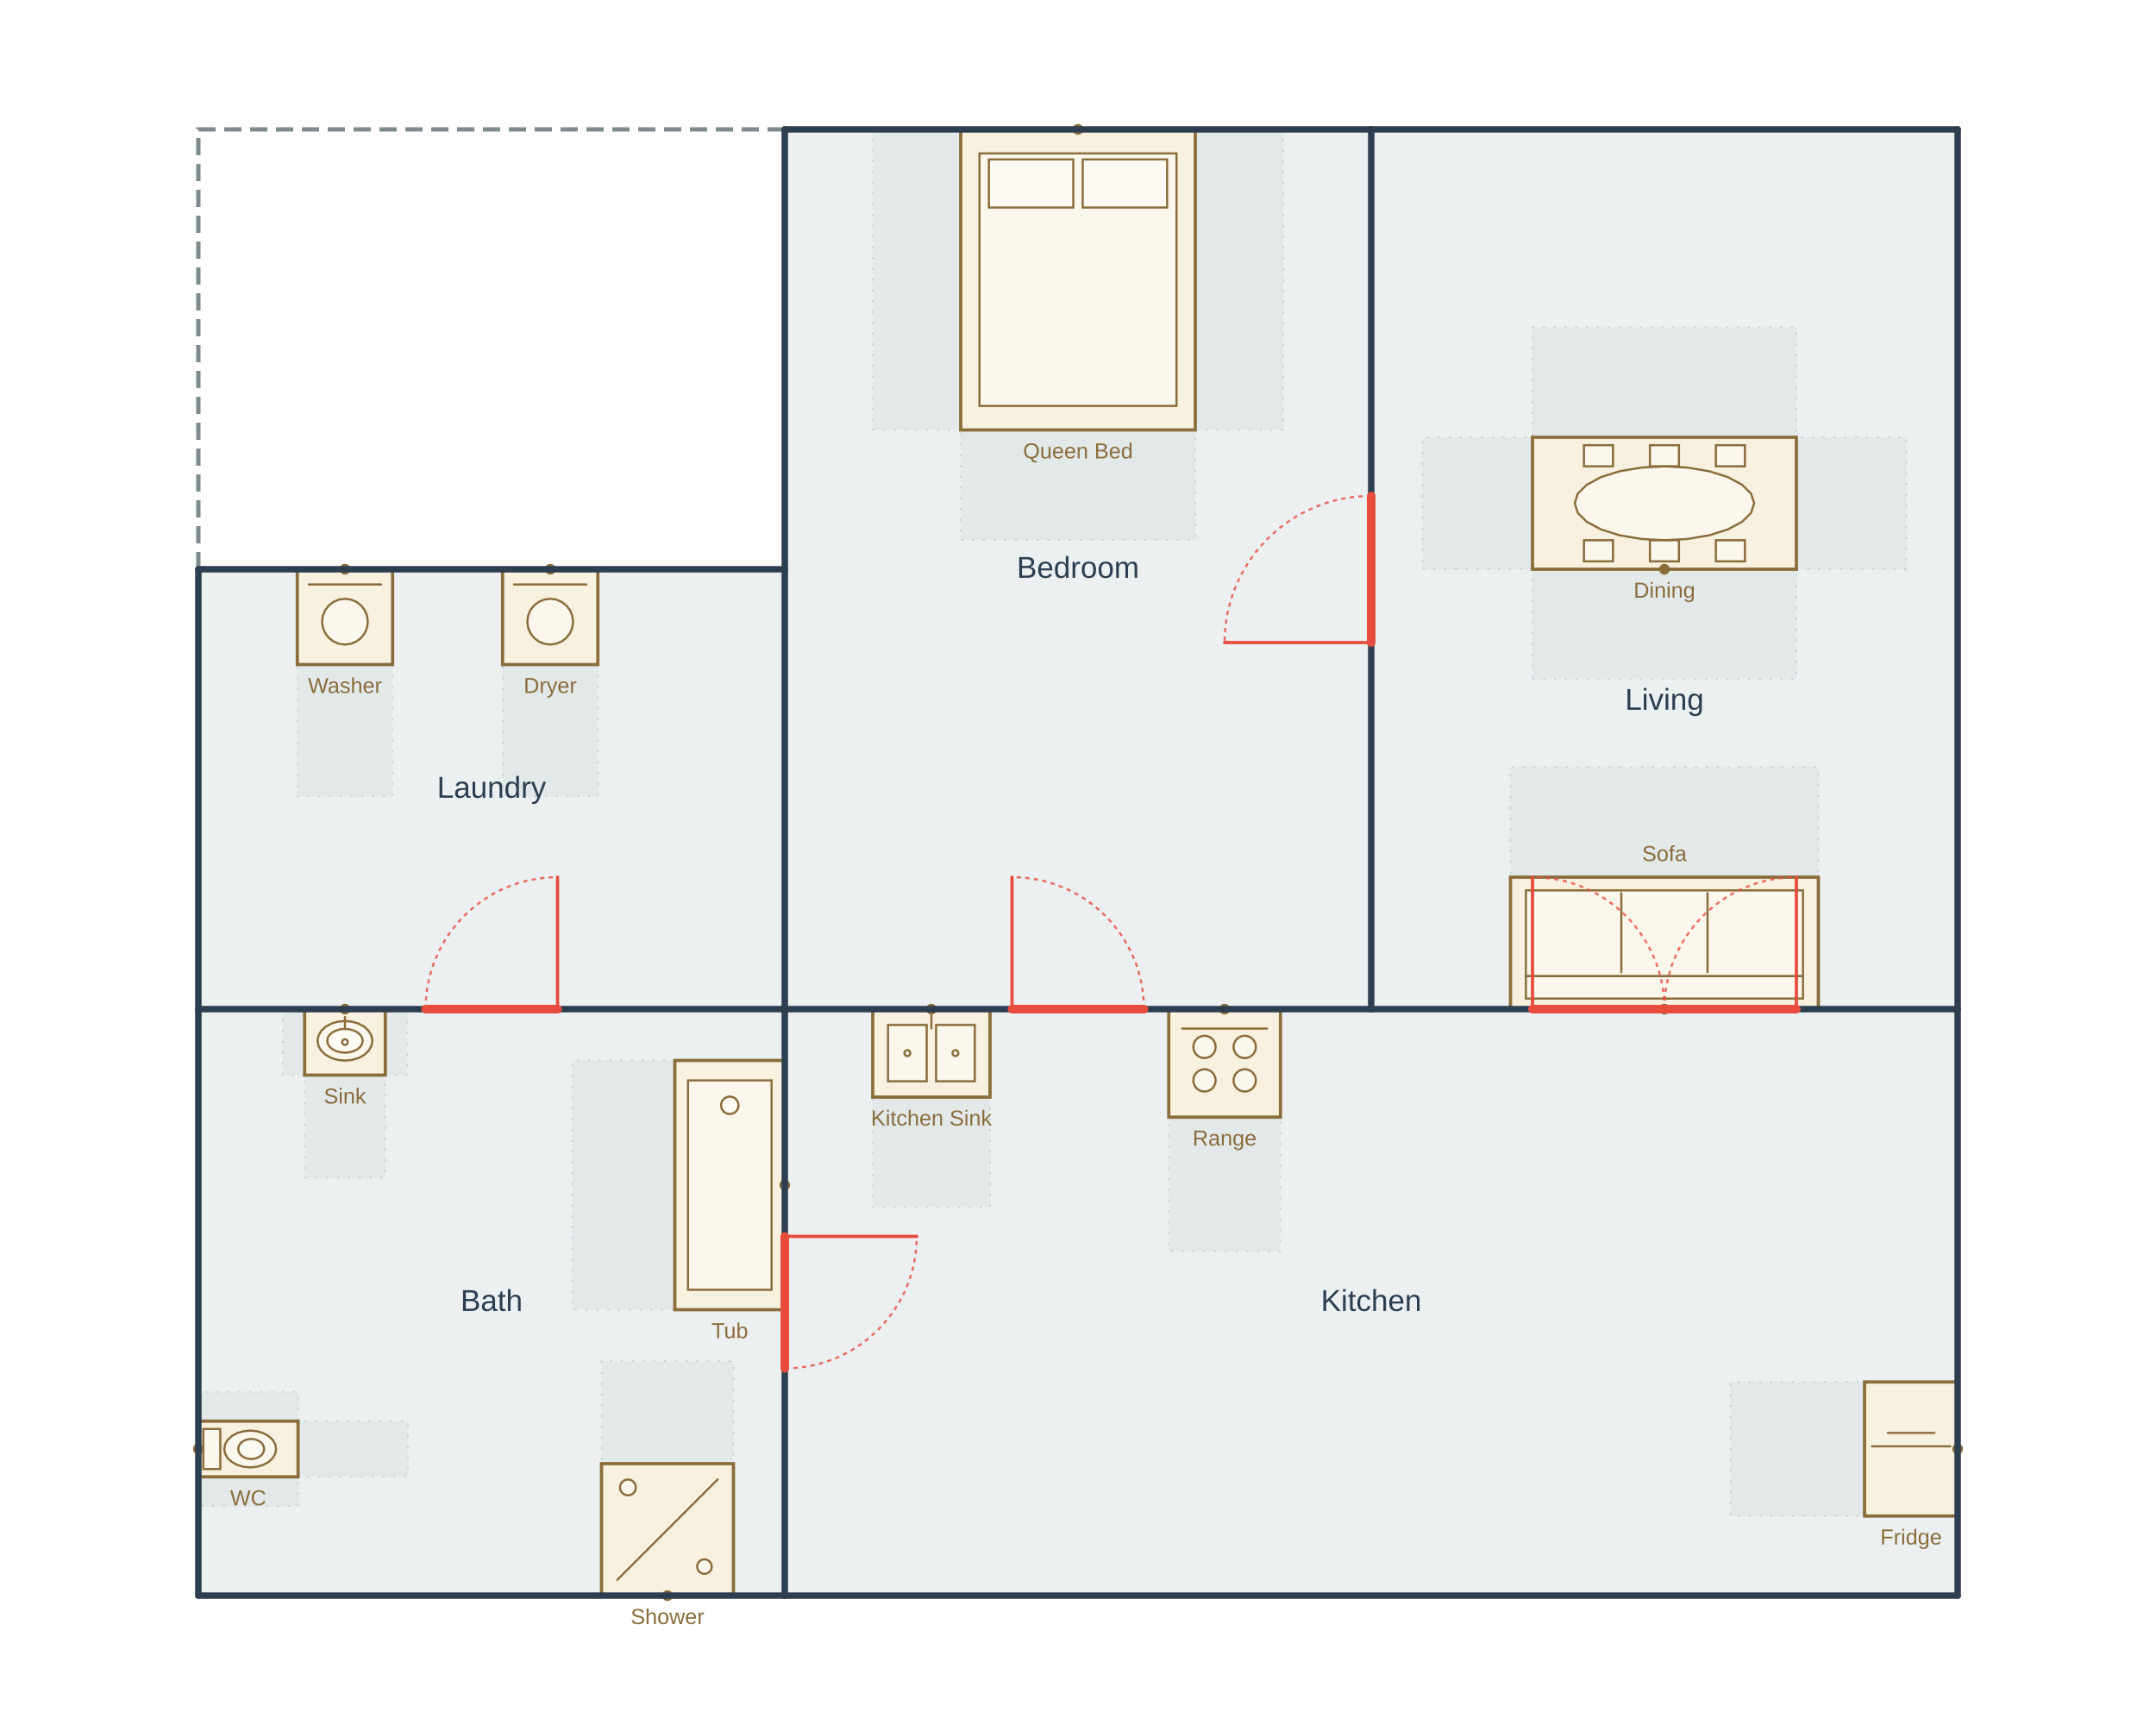
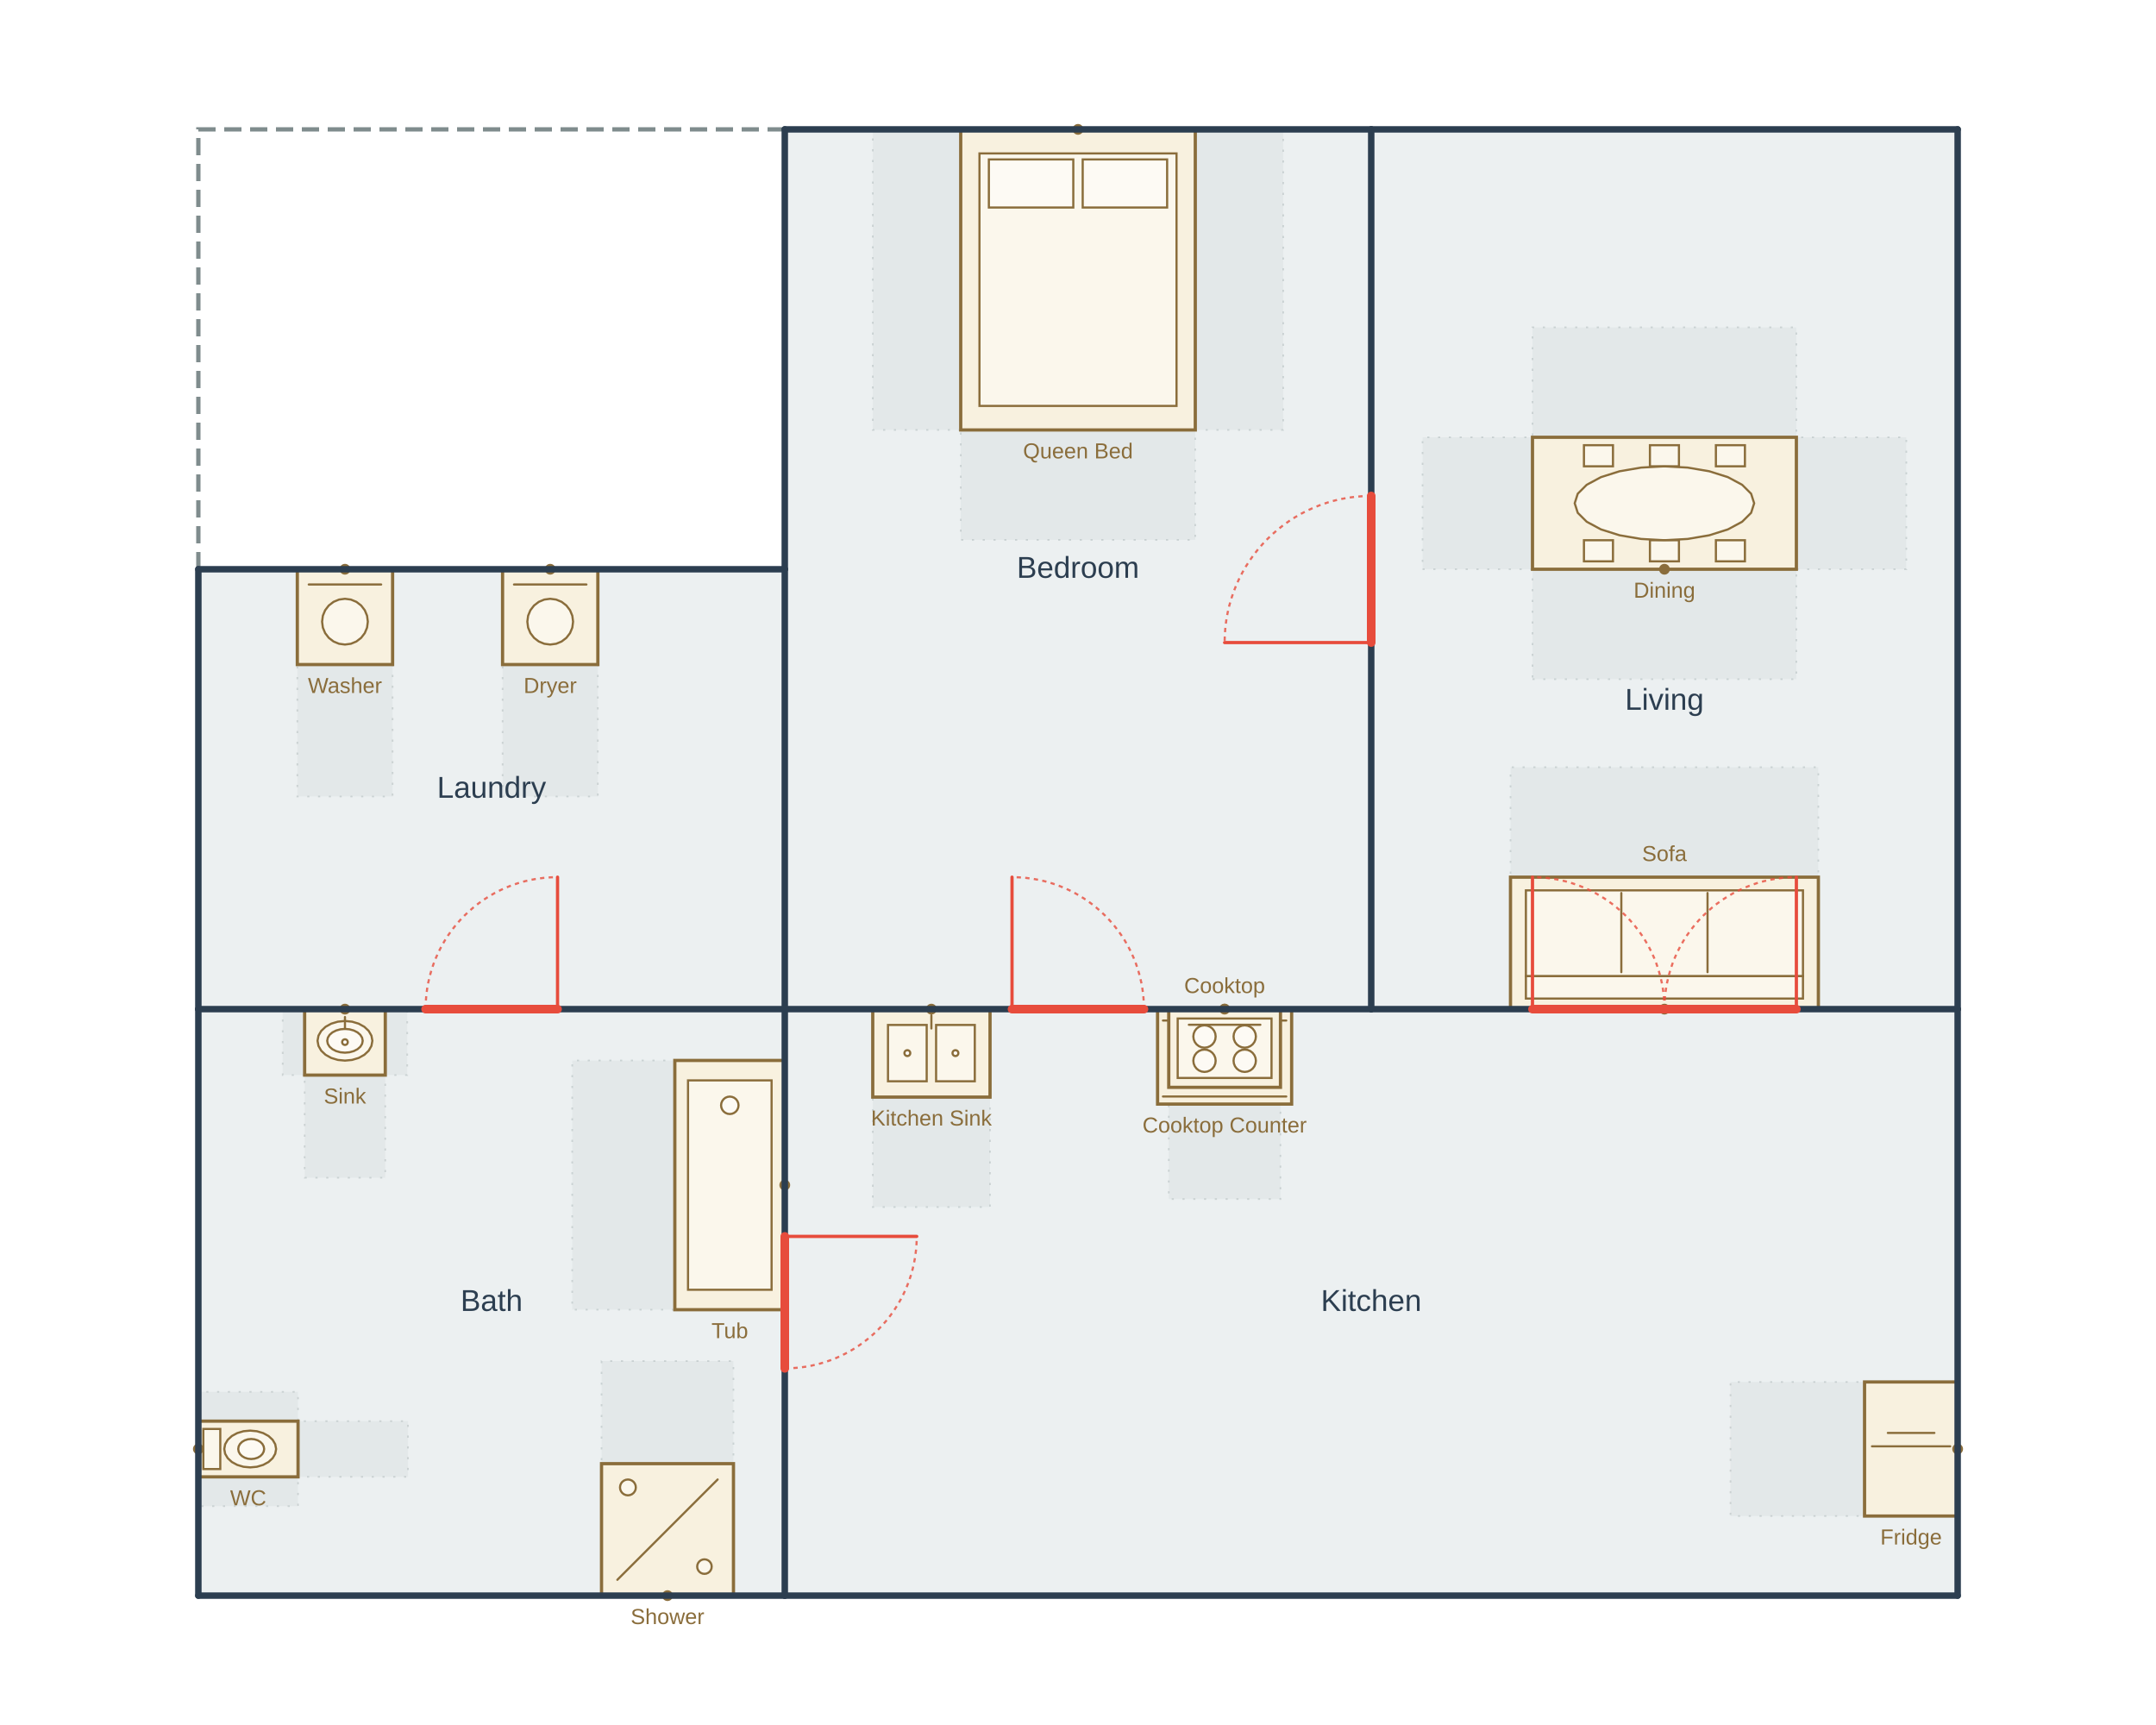
<svg xmlns="http://www.w3.org/2000/svg" width="1000" height="800" viewBox="0 0 1000 800">
  <defs>
    <style>
      .room-label { font-family: Arial, sans-serif; font-weight: 500; }
    </style>
  </defs>
  <rect width="1000" height="800" fill="#ffffff" />
  <path d="M 92.00 740.00 L 908.00 740.00 L 908.00 60.00 L 92.00 60.00 Z" fill="none" stroke="#7f8c8d" stroke-width="2" stroke-dasharray="8,4" />
  <path d="M 92.00 740.00 L 364.00 740.00 L 364.00 468.00 L 92.00 468.00 Z" fill="#ecf0f1" stroke="#bdc3c7" stroke-width="1" />
  <path d="M 364.00 740.00 L 908.00 740.00 L 908.00 468.00 L 364.00 468.00 Z" fill="#ecf0f1" stroke="#bdc3c7" stroke-width="1" />
  <path d="M 92.00 468.00 L 364.00 468.00 L 364.00 264.00 L 92.00 264.00 Z" fill="#ecf0f1" stroke="#bdc3c7" stroke-width="1" />
  <path d="M 364.00 468.00 L 636.00 468.00 L 636.00 60.00 L 364.00 60.00 Z" fill="#ecf0f1" stroke="#bdc3c7" stroke-width="1" />
  <path d="M 636.00 468.00 L 908.00 468.00 L 908.00 60.00 L 636.00 60.00 Z" fill="#ecf0f1" stroke="#bdc3c7" stroke-width="1" />
  <path class="object-clearance" d="M 138.24 659.08 L 138.24 684.92 L 189.24 684.92 L 189.24 659.08 Z" fill="#7f8c8d" fill-opacity="0.08" stroke="#7f8c8d" stroke-opacity="0.28" stroke-width="0.75" stroke-dasharray="1,4" />
  <path class="object-clearance" d="M 92.00 645.48 L 92.00 659.08 L 138.24 659.08 L 138.24 645.48 Z" fill="#7f8c8d" fill-opacity="0.08" stroke="#7f8c8d" stroke-opacity="0.28" stroke-width="0.75" stroke-dasharray="1,4" />
  <path class="object-clearance" d="M 92.00 684.92 L 92.00 698.52 L 138.24 698.52 L 138.24 684.92 Z" fill="#7f8c8d" fill-opacity="0.08" stroke="#7f8c8d" stroke-opacity="0.28" stroke-width="0.75" stroke-dasharray="1,4" />
  <path class="object-clearance" d="M 178.70 498.60 L 141.30 498.60 L 141.30 546.20 L 178.70 546.20 Z" fill="#7f8c8d" fill-opacity="0.08" stroke="#7f8c8d" stroke-opacity="0.28" stroke-width="0.75" stroke-dasharray="1,4" />
  <path class="object-clearance" d="M 188.90 468.00 L 178.70 468.00 L 178.70 498.60 L 188.90 498.60 Z" fill="#7f8c8d" fill-opacity="0.08" stroke="#7f8c8d" stroke-opacity="0.28" stroke-width="0.75" stroke-dasharray="1,4" />
  <path class="object-clearance" d="M 141.30 468.00 L 131.10 468.00 L 131.10 498.60 L 141.30 498.60 Z" fill="#7f8c8d" fill-opacity="0.08" stroke="#7f8c8d" stroke-opacity="0.28" stroke-width="0.75" stroke-dasharray="1,4" />
  <path class="object-clearance" d="M 279.00 678.80 L 340.20 678.80 L 340.20 631.20 L 279.00 631.20 Z" fill="#7f8c8d" fill-opacity="0.08" stroke="#7f8c8d" stroke-opacity="0.28" stroke-width="0.75" stroke-dasharray="1,4" />
  <path class="object-clearance" d="M 313.00 607.40 L 313.00 491.80 L 265.40 491.80 L 265.40 607.40 Z" fill="#7f8c8d" fill-opacity="0.08" stroke="#7f8c8d" stroke-opacity="0.28" stroke-width="0.75" stroke-dasharray="1,4" />
  <path class="object-clearance" d="M 459.20 508.80 L 404.80 508.80 L 404.80 559.80 L 459.20 559.80 Z" fill="#7f8c8d" fill-opacity="0.08" stroke="#7f8c8d" stroke-opacity="0.28" stroke-width="0.75" stroke-dasharray="1,4" />
-   <path class="object-clearance" d="M 593.91 518.09 L 542.09 518.09 L 542.09 580.27 L 593.91 580.27 Z" fill="#7f8c8d" fill-opacity="0.08" stroke="#7f8c8d" stroke-opacity="0.28" stroke-width="0.75" stroke-dasharray="1,4" />
+   <path class="object-clearance" d="M 593.91 504.27 L 542.09 504.27 L 542.09 556.09 L 593.91 556.09 Z" fill="#7f8c8d" fill-opacity="0.08" stroke="#7f8c8d" stroke-opacity="0.28" stroke-width="0.75" stroke-dasharray="1,4" />
  <path class="object-clearance" d="M 864.82 703.09 L 864.82 640.91 L 802.64 640.91 L 802.64 703.09 Z" fill="#7f8c8d" fill-opacity="0.08" stroke="#7f8c8d" stroke-opacity="0.28" stroke-width="0.75" stroke-dasharray="1,4" />
  <path class="object-clearance" d="M 182.10 308.20 L 137.90 308.20 L 137.90 369.40 L 182.10 369.40 Z" fill="#7f8c8d" fill-opacity="0.08" stroke="#7f8c8d" stroke-opacity="0.28" stroke-width="0.75" stroke-dasharray="1,4" />
  <path class="object-clearance" d="M 277.30 308.20 L 233.10 308.20 L 233.10 369.40 L 277.30 369.40 Z" fill="#7f8c8d" fill-opacity="0.08" stroke="#7f8c8d" stroke-opacity="0.28" stroke-width="0.75" stroke-dasharray="1,4" />
  <path class="object-clearance" d="M 554.40 199.40 L 445.60 199.40 L 445.60 250.40 L 554.40 250.40 Z" fill="#7f8c8d" fill-opacity="0.08" stroke="#7f8c8d" stroke-opacity="0.28" stroke-width="0.75" stroke-dasharray="1,4" />
  <path class="object-clearance" d="M 595.20 60.00 L 554.40 60.00 L 554.40 199.40 L 595.20 199.40 Z" fill="#7f8c8d" fill-opacity="0.08" stroke="#7f8c8d" stroke-opacity="0.28" stroke-width="0.75" stroke-dasharray="1,4" />
  <path class="object-clearance" d="M 445.60 60.00 L 404.80 60.00 L 404.80 199.40 L 445.60 199.40 Z" fill="#7f8c8d" fill-opacity="0.08" stroke="#7f8c8d" stroke-opacity="0.28" stroke-width="0.75" stroke-dasharray="1,4" />
  <path class="object-clearance" d="M 700.60 406.80 L 843.40 406.80 L 843.40 355.80 L 700.60 355.80 Z" fill="#7f8c8d" fill-opacity="0.08" stroke="#7f8c8d" stroke-opacity="0.28" stroke-width="0.75" stroke-dasharray="1,4" />
  <path class="object-clearance" d="M 710.80 202.80 L 833.20 202.80 L 833.20 151.80 L 710.80 151.80 Z" fill="#7f8c8d" fill-opacity="0.08" stroke="#7f8c8d" stroke-opacity="0.28" stroke-width="0.75" stroke-dasharray="1,4" />
  <path class="object-clearance" d="M 710.80 315.00 L 833.20 315.00 L 833.20 264.00 L 710.80 264.00 Z" fill="#7f8c8d" fill-opacity="0.08" stroke="#7f8c8d" stroke-opacity="0.28" stroke-width="0.75" stroke-dasharray="1,4" />
  <path class="object-clearance" d="M 659.80 264.00 L 710.80 264.00 L 710.80 202.80 L 659.80 202.80 Z" fill="#7f8c8d" fill-opacity="0.08" stroke="#7f8c8d" stroke-opacity="0.28" stroke-width="0.75" stroke-dasharray="1,4" />
  <path class="object-clearance" d="M 833.20 264.00 L 884.20 264.00 L 884.20 202.80 L 833.20 202.80 Z" fill="#7f8c8d" fill-opacity="0.08" stroke="#7f8c8d" stroke-opacity="0.28" stroke-width="0.75" stroke-dasharray="1,4" />
  <g class="fixture fixture-toilet" data-object="wc1" data-catalog-id="builtin.sanitary.toilet.floor_mounted">
    <path class="fixture-base fixture-toilet" d="M 92.00 659.08 L 92.00 684.92 L 138.24 684.92 L 138.24 659.08 Z" fill="#f8f1df" stroke="#8a6d3b" stroke-width="1.5" />
    <path class="fixture-detail fixture-toilet-tank" d="M 94.31 662.70 L 94.31 681.30 L 102.17 681.30 L 102.17 662.70 Z" fill="#ffffff" fill-opacity="0.42" stroke="#8a6d3b" stroke-width="1" />
    <path class="fixture-detail fixture-toilet-bowl" d="M 116.04 680.53 L 119.16 680.24 L 122.06 679.38 L 124.55 678.03 L 126.46 676.26 L 127.66 674.21 L 128.07 672.00 L 127.66 669.79 L 126.46 667.74 L 124.55 665.97 L 122.06 664.62 L 119.16 663.76 L 116.04 663.47 L 112.93 663.76 L 110.03 664.62 L 107.54 665.97 L 105.63 667.74 L 104.43 669.79 L 104.02 672.00 L 104.43 674.21 L 105.63 676.26 L 107.54 678.03 L 110.03 679.38 L 112.93 680.24 Z" fill="#ffffff" fill-opacity="0.42" stroke="#8a6d3b" stroke-width="1" />
    <path class="fixture-detail fixture-toilet-water" d="M 116.51 676.65 L 118.06 676.49 L 119.51 676.03 L 120.76 675.29 L 121.71 674.33 L 122.31 673.20 L 122.52 672.00 L 122.31 670.80 L 121.71 669.67 L 120.76 668.71 L 119.51 667.97 L 118.06 667.51 L 116.51 667.35 L 114.95 667.51 L 113.50 667.97 L 112.26 668.71 L 111.30 669.67 L 110.70 670.80 L 110.50 672.00 L 110.70 673.20 L 111.30 674.33 L 112.26 675.29 L 113.50 676.03 L 114.95 676.49 Z" fill="#ffffff" fill-opacity="0.42" stroke="#8a6d3b" stroke-width="1" />
  </g>
  <circle data-object-origin="wc1" cx="92.00" cy="672.00" r="2.5" fill="#8a6d3b" />
  <g class="fixture fixture-bath-sink" data-object="lav1" data-catalog-id="builtin.sanitary.sink.wall_hung">
    <path class="fixture-base fixture-bath-sink" d="M 178.70 468.00 L 141.30 468.00 L 141.30 498.60 L 178.70 498.60 Z" fill="#f8f1df" stroke="#8a6d3b" stroke-width="1.5" />
    <path class="fixture-detail fixture-sink-basin" d="M 147.28 482.69 L 147.72 485.06 L 148.99 487.28 L 151.01 489.18 L 153.64 490.64 L 156.71 491.56 L 160.00 491.87 L 163.29 491.56 L 166.36 490.64 L 168.99 489.18 L 171.01 487.28 L 172.28 485.06 L 172.72 482.69 L 172.28 480.31 L 171.01 478.10 L 168.99 476.20 L 166.36 474.74 L 163.29 473.82 L 160.00 473.51 L 156.71 473.82 L 153.64 474.74 L 151.01 476.20 L 148.99 478.10 L 147.72 480.31 Z" fill="#ffffff" fill-opacity="0.42" stroke="#8a6d3b" stroke-width="1" />
    <path class="fixture-detail fixture-sink-inner" d="M 151.77 482.69 L 152.05 484.11 L 152.87 485.44 L 154.18 486.58 L 155.89 487.46 L 157.87 488.01 L 160.00 488.20 L 162.13 488.01 L 164.11 487.46 L 165.82 486.58 L 167.13 485.44 L 167.95 484.11 L 168.23 482.69 L 167.95 481.26 L 167.13 479.93 L 165.82 478.79 L 164.11 477.92 L 162.13 477.37 L 160.00 477.18 L 157.87 477.37 L 155.89 477.92 L 154.18 478.79 L 152.87 479.93 L 152.05 481.26 Z" fill="#ffffff" fill-opacity="0.42" stroke="#8a6d3b" stroke-width="1" />
    <path class="fixture-detail fixture-drain" d="M 158.69 483.30 L 158.74 483.64 L 158.87 483.95 L 159.07 484.23 L 159.35 484.43 L 159.66 484.56 L 160.00 484.61 L 160.34 484.56 L 160.65 484.43 L 160.93 484.23 L 161.13 483.95 L 161.26 483.64 L 161.31 483.30 L 161.26 482.96 L 161.13 482.65 L 160.93 482.37 L 160.65 482.17 L 160.34 482.04 L 160.00 481.99 L 159.66 482.04 L 159.35 482.17 L 159.07 482.37 L 158.87 482.65 L 158.74 482.96 Z" fill="#ffffff" fill-opacity="0.42" stroke="#8a6d3b" stroke-width="1" />
    <line class="fixture-detail fixture-faucet" x1="160.00" y1="471.67" x2="160.00" y2="477.18" stroke="#8a6d3b" stroke-width="1" stroke-linecap="round" />
  </g>
  <circle data-object-origin="lav1" cx="160.00" cy="468.00" r="2.5" fill="#8a6d3b" />
  <g class="fixture fixture-shower" data-object="shower1" data-catalog-id="builtin.sanitary.shower.size_900x900">
    <path class="fixture-base fixture-shower" d="M 279.00 740.00 L 340.20 740.00 L 340.20 678.80 L 279.00 678.80 Z" fill="#f8f1df" stroke="#8a6d3b" stroke-width="1.5" />
    <line class="fixture-detail fixture-shower-slope" x1="286.34" y1="732.66" x2="332.86" y2="686.14" stroke="#8a6d3b" stroke-width="1" stroke-linecap="round" />
    <path class="fixture-detail fixture-drain" d="M 330.10 726.54 L 329.99 725.66 L 329.65 724.85 L 329.12 724.16 L 328.42 723.62 L 327.61 723.28 L 326.74 723.17 L 325.86 723.28 L 325.05 723.62 L 324.36 724.16 L 323.82 724.85 L 323.48 725.66 L 323.37 726.54 L 323.48 727.41 L 323.82 728.22 L 324.36 728.92 L 325.05 729.45 L 325.86 729.79 L 326.74 729.90 L 327.61 729.79 L 328.42 729.45 L 329.12 728.92 L 329.65 728.22 L 329.99 727.41 Z" fill="#ffffff" fill-opacity="0.42" stroke="#8a6d3b" stroke-width="1" />
    <path class="fixture-detail fixture-shower-head" d="M 294.91 689.82 L 294.79 688.87 L 294.42 687.98 L 293.84 687.22 L 293.08 686.64 L 292.19 686.27 L 291.24 686.14 L 290.29 686.27 L 289.40 686.64 L 288.64 687.22 L 288.06 687.98 L 287.69 688.87 L 287.57 689.82 L 287.69 690.77 L 288.06 691.65 L 288.64 692.41 L 289.40 693.00 L 290.29 693.36 L 291.24 693.49 L 292.19 693.36 L 293.08 693.00 L 293.84 692.41 L 294.42 691.65 L 294.79 690.77 Z" fill="#ffffff" fill-opacity="0.42" stroke="#8a6d3b" stroke-width="1" />
  </g>
  <circle data-object-origin="shower1" cx="309.60" cy="740.00" r="2.5" fill="#8a6d3b" />
  <g class="fixture fixture-tub" data-object="tub1" data-catalog-id="builtin.sanitary.tub.size_1700">
    <path class="fixture-base fixture-tub" d="M 364.00 607.40 L 364.00 491.80 L 313.00 491.80 L 313.00 607.40 Z" fill="#f8f1df" stroke="#8a6d3b" stroke-width="1.5" />
    <path class="fixture-detail fixture-tub-basin" d="M 357.88 598.15 L 357.88 501.05 L 319.12 501.05 L 319.12 598.15 Z" fill="#ffffff" fill-opacity="0.42" stroke="#8a6d3b" stroke-width="1" />
    <path class="fixture-detail fixture-drain" d="M 338.50 508.56 L 337.45 508.70 L 336.48 509.10 L 335.64 509.75 L 335.00 510.59 L 334.59 511.56 L 334.45 512.61 L 334.59 513.66 L 335.00 514.63 L 335.64 515.47 L 336.48 516.11 L 337.45 516.52 L 338.50 516.65 L 339.55 516.52 L 340.52 516.11 L 341.36 515.47 L 342.00 514.63 L 342.41 513.66 L 342.55 512.61 L 342.41 511.56 L 342.00 510.59 L 341.36 509.75 L 340.52 509.10 L 339.55 508.70 Z" fill="#ffffff" fill-opacity="0.42" stroke="#8a6d3b" stroke-width="1" />
  </g>
  <circle data-object-origin="tub1" cx="364.00" cy="549.60" r="2.5" fill="#8a6d3b" />
  <g class="fixture fixture-kitchen-sink" data-object="kitchen_sink1" data-catalog-id="builtin.kitchen.sink">
    <path class="fixture-base fixture-kitchen-sink" d="M 459.20 468.00 L 404.80 468.00 L 404.80 508.80 L 459.20 508.80 Z" fill="#f8f1df" stroke="#8a6d3b" stroke-width="1.5" />
    <path class="fixture-detail fixture-sink-basin" d="M 452.13 475.34 L 434.18 475.34 L 434.18 501.46 L 452.13 501.46 Z" fill="#ffffff" fill-opacity="0.42" stroke="#8a6d3b" stroke-width="1" />
    <path class="fixture-detail fixture-sink-basin" d="M 429.82 475.34 L 411.87 475.34 L 411.87 501.46 L 429.82 501.46 Z" fill="#ffffff" fill-opacity="0.42" stroke="#8a6d3b" stroke-width="1" />
    <path class="fixture-detail fixture-drain" d="M 441.79 488.40 L 441.84 488.75 L 441.97 489.08 L 442.19 489.36 L 442.47 489.58 L 442.80 489.71 L 443.15 489.76 L 443.50 489.71 L 443.83 489.58 L 444.11 489.36 L 444.33 489.08 L 444.47 488.75 L 444.51 488.40 L 444.47 488.05 L 444.33 487.72 L 444.11 487.44 L 443.83 487.22 L 443.50 487.09 L 443.15 487.04 L 442.80 487.09 L 442.47 487.22 L 442.19 487.44 L 441.97 487.72 L 441.84 488.05 Z" fill="#ffffff" fill-opacity="0.42" stroke="#8a6d3b" stroke-width="1" />
    <path class="fixture-detail fixture-drain" d="M 419.49 488.40 L 419.53 488.75 L 419.67 489.08 L 419.89 489.36 L 420.17 489.58 L 420.50 489.71 L 420.85 489.76 L 421.20 489.71 L 421.53 489.58 L 421.81 489.36 L 422.03 489.08 L 422.16 488.75 L 422.21 488.40 L 422.16 488.05 L 422.03 487.72 L 421.81 487.44 L 421.53 487.22 L 421.20 487.09 L 420.85 487.04 L 420.50 487.09 L 420.17 487.22 L 419.89 487.44 L 419.67 487.72 L 419.53 488.05 Z" fill="#ffffff" fill-opacity="0.42" stroke="#8a6d3b" stroke-width="1" />
    <line class="fixture-detail fixture-faucet" x1="432.00" y1="470.86" x2="432.00" y2="476.98" stroke="#8a6d3b" stroke-width="1" stroke-linecap="round" />
  </g>
  <circle data-object-origin="kitchen_sink1" cx="432.00" cy="468.00" r="2.5" fill="#8a6d3b" />
-   <g class="fixture fixture-range" data-object="range1" data-catalog-id="builtin.kitchen.range.size_30in">
-     <path class="fixture-base fixture-range" d="M 593.91 468.00 L 542.09 468.00 L 542.09 518.09 L 593.91 518.09 Z" fill="#f8f1df" stroke="#8a6d3b" stroke-width="1.5" />
-     <path class="fixture-detail fixture-burner" d="M 572.15 485.53 L 572.32 486.87 L 572.84 488.12 L 573.66 489.20 L 574.74 490.02 L 575.99 490.54 L 577.33 490.71 L 578.67 490.54 L 579.92 490.02 L 580.99 489.20 L 581.81 488.12 L 582.33 486.87 L 582.51 485.53 L 582.33 484.19 L 581.81 482.94 L 580.99 481.87 L 579.92 481.04 L 578.67 480.53 L 577.33 480.35 L 575.99 480.53 L 574.74 481.04 L 573.66 481.87 L 572.84 482.94 L 572.32 484.19 Z" fill="#ffffff" fill-opacity="0.42" stroke="#8a6d3b" stroke-width="1" />
-     <path class="fixture-detail fixture-burner" d="M 553.49 485.53 L 553.67 486.87 L 554.19 488.12 L 555.01 489.20 L 556.08 490.02 L 557.33 490.54 L 558.67 490.71 L 560.01 490.54 L 561.26 490.02 L 562.34 489.20 L 563.16 488.12 L 563.68 486.87 L 563.85 485.53 L 563.68 484.19 L 563.16 482.94 L 562.34 481.87 L 561.26 481.04 L 560.01 480.53 L 558.67 480.35 L 557.33 480.53 L 556.08 481.04 L 555.01 481.87 L 554.19 482.94 L 553.67 484.19 Z" fill="#ffffff" fill-opacity="0.42" stroke="#8a6d3b" stroke-width="1" />
-     <path class="fixture-detail fixture-burner" d="M 572.15 501.06 L 572.32 502.40 L 572.84 503.65 L 573.66 504.72 L 574.74 505.55 L 575.99 506.06 L 577.33 506.24 L 578.67 506.06 L 579.92 505.55 L 580.99 504.72 L 581.81 503.65 L 582.33 502.40 L 582.51 501.06 L 582.33 499.72 L 581.81 498.47 L 580.99 497.39 L 579.92 496.57 L 578.67 496.05 L 577.33 495.88 L 575.99 496.05 L 574.74 496.57 L 573.66 497.39 L 572.84 498.47 L 572.32 499.72 Z" fill="#ffffff" fill-opacity="0.42" stroke="#8a6d3b" stroke-width="1" />
-     <path class="fixture-detail fixture-burner" d="M 553.49 501.06 L 553.67 502.40 L 554.19 503.65 L 555.01 504.72 L 556.08 505.55 L 557.33 506.06 L 558.67 506.24 L 560.01 506.06 L 561.26 505.55 L 562.34 504.72 L 563.16 503.65 L 563.68 502.40 L 563.85 501.06 L 563.68 499.72 L 563.16 498.47 L 562.34 497.39 L 561.26 496.57 L 560.01 496.05 L 558.67 495.88 L 557.33 496.05 L 556.08 496.57 L 555.01 497.39 L 554.19 498.47 L 553.67 499.72 Z" fill="#ffffff" fill-opacity="0.42" stroke="#8a6d3b" stroke-width="1" />
-     <line class="fixture-detail fixture-control-line" x1="587.69" y1="477.02" x2="548.31" y2="477.02" stroke="#8a6d3b" stroke-width="1" stroke-linecap="round" />
+   <g class="fixture fixture-counter" data-object="cooktop_counter1" data-catalog-id="builtin.kitchen.counter.size_36in">
+     <path class="fixture-base fixture-counter" d="M 599.09 468.00 L 536.91 468.00 L 536.91 512.04 L 599.09 512.04 Z" fill="#f8f1df" stroke="#8a6d3b" stroke-width="1.5" />
+     <line class="fixture-detail fixture-counter-backsplash" x1="596.60" y1="473.29" x2="539.40" y2="473.29" stroke="#8a6d3b" stroke-width="1" stroke-linecap="round" />
+     <line class="fixture-detail fixture-counter-front-edge" x1="596.60" y1="508.52" x2="539.40" y2="508.52" stroke="#8a6d3b" stroke-width="1" stroke-linecap="round" />
  </g>
-   <circle data-object-origin="range1" cx="568.00" cy="468.00" r="2.5" fill="#8a6d3b" />
+   <circle data-object-origin="cooktop_counter1" cx="568.00" cy="468.00" r="2.5" fill="#8a6d3b" />
+   <g class="fixture fixture-cooktop" data-object="cooktop1" data-catalog-id="builtin.kitchen.stovetop.size_30in">
+     <path class="fixture-base fixture-cooktop" d="M 593.91 468.00 L 542.09 468.00 L 542.09 504.27 L 593.91 504.27 Z" fill="#f8f1df" stroke="#8a6d3b" stroke-width="1.5" />
+     <path class="fixture-detail fixture-cooktop-glass" d="M 589.76 472.35 L 546.24 472.35 L 546.24 499.92 L 589.76 499.92 Z" fill="#ffffff" fill-opacity="0.42" stroke="#8a6d3b" stroke-width="1" />
+     <path class="fixture-detail fixture-burner" d="M 572.15 480.69 L 572.32 482.04 L 572.84 483.29 L 573.66 484.36 L 574.74 485.18 L 575.99 485.70 L 577.33 485.88 L 578.67 485.70 L 579.92 485.18 L 580.99 484.36 L 581.81 483.29 L 582.33 482.04 L 582.51 480.69 L 582.33 479.35 L 581.81 478.10 L 580.99 477.03 L 579.92 476.21 L 578.67 475.69 L 577.33 475.51 L 575.99 475.69 L 574.74 476.21 L 573.66 477.03 L 572.84 478.10 L 572.32 479.35 Z" fill="#ffffff" fill-opacity="0.42" stroke="#8a6d3b" stroke-width="1" />
+     <path class="fixture-detail fixture-burner" d="M 553.49 480.69 L 553.67 482.04 L 554.19 483.29 L 555.01 484.36 L 556.08 485.18 L 557.33 485.70 L 558.67 485.88 L 560.01 485.70 L 561.26 485.18 L 562.34 484.36 L 563.16 483.29 L 563.68 482.04 L 563.85 480.69 L 563.68 479.35 L 563.16 478.10 L 562.34 477.03 L 561.26 476.21 L 560.01 475.69 L 558.67 475.51 L 557.33 475.69 L 556.08 476.21 L 555.01 477.03 L 554.19 478.10 L 553.67 479.35 Z" fill="#ffffff" fill-opacity="0.42" stroke="#8a6d3b" stroke-width="1" />
+     <path class="fixture-detail fixture-burner" d="M 572.15 491.94 L 572.32 493.28 L 572.84 494.53 L 573.66 495.60 L 574.74 496.43 L 575.99 496.94 L 577.33 497.12 L 578.67 496.94 L 579.92 496.43 L 580.99 495.60 L 581.81 494.53 L 582.33 493.28 L 582.51 491.94 L 582.33 490.60 L 581.81 489.35 L 580.99 488.28 L 579.92 487.45 L 578.67 486.93 L 577.33 486.76 L 575.99 486.93 L 574.74 487.45 L 573.66 488.28 L 572.84 489.35 L 572.32 490.60 Z" fill="#ffffff" fill-opacity="0.42" stroke="#8a6d3b" stroke-width="1" />
+     <path class="fixture-detail fixture-burner" d="M 553.49 491.94 L 553.67 493.28 L 554.19 494.53 L 555.01 495.60 L 556.08 496.43 L 557.33 496.94 L 558.67 497.12 L 560.01 496.94 L 561.26 496.43 L 562.34 495.60 L 563.16 494.53 L 563.68 493.28 L 563.85 491.94 L 563.68 490.60 L 563.16 489.35 L 562.34 488.28 L 561.26 487.45 L 560.01 486.93 L 558.67 486.76 L 557.33 486.93 L 556.08 487.45 L 555.01 488.28 L 554.19 489.35 L 553.67 490.60 Z" fill="#ffffff" fill-opacity="0.42" stroke="#8a6d3b" stroke-width="1" />
+     <line class="fixture-detail fixture-control-line" x1="584.58" y1="475.25" x2="551.42" y2="475.25" stroke="#8a6d3b" stroke-width="1" stroke-linecap="round" />
+   </g>
+   <circle data-object-origin="cooktop1" cx="568.00" cy="468.00" r="2.5" fill="#8a6d3b" />
  <g class="fixture fixture-fridge" data-object="fridge1" data-catalog-id="builtin.kitchen.fridge.counter_depth_36in">
    <path class="fixture-base fixture-fridge" d="M 908.00 703.09 L 908.00 640.91 L 864.82 640.91 L 864.82 703.09 Z" fill="#f8f1df" stroke="#8a6d3b" stroke-width="1.5" />
    <line class="fixture-detail fixture-door-split" x1="904.55" y1="670.76" x2="868.27" y2="670.76" stroke="#8a6d3b" stroke-width="1" stroke-linecap="round" />
    <line class="fixture-detail fixture-handle" x1="897.21" y1="664.54" x2="875.62" y2="664.54" stroke="#8a6d3b" stroke-width="1" stroke-linecap="round" />
  </g>
  <circle data-object-origin="fridge1" cx="908.00" cy="672.00" r="2.5" fill="#8a6d3b" />
  <g class="fixture fixture-washer" data-object="washer1" data-catalog-id="builtin.laundry.washer">
    <path class="fixture-base fixture-washer" d="M 182.10 264.00 L 137.90 264.00 L 137.90 308.20 L 182.10 308.20 Z" fill="#f8f1df" stroke="#8a6d3b" stroke-width="1.5" />
    <path class="fixture-detail fixture-washer-drum" d="M 149.39 288.31 L 149.75 291.06 L 150.81 293.61 L 152.50 295.81 L 154.70 297.50 L 157.25 298.56 L 160.00 298.92 L 162.75 298.56 L 165.30 297.50 L 167.50 295.81 L 169.19 293.61 L 170.25 291.06 L 170.61 288.31 L 170.25 285.56 L 169.19 283.01 L 167.50 280.81 L 165.30 279.12 L 162.75 278.06 L 160.00 277.70 L 157.25 278.06 L 154.70 279.12 L 152.50 280.81 L 150.81 283.01 L 149.75 285.56 Z" fill="#ffffff" fill-opacity="0.42" stroke="#8a6d3b" stroke-width="1" />
    <line class="fixture-detail fixture-washer-controls" x1="176.80" y1="271.07" x2="143.20" y2="271.07" stroke="#8a6d3b" stroke-width="1" stroke-linecap="round" />
  </g>
  <circle data-object-origin="washer1" cx="160.00" cy="264.00" r="2.5" fill="#8a6d3b" />
  <g class="fixture fixture-dryer" data-object="dryer1" data-catalog-id="builtin.laundry.dryer">
    <path class="fixture-base fixture-dryer" d="M 277.30 264.00 L 233.10 264.00 L 233.10 308.20 L 277.30 308.20 Z" fill="#f8f1df" stroke="#8a6d3b" stroke-width="1.5" />
    <path class="fixture-detail fixture-dryer-drum" d="M 244.59 288.31 L 244.95 291.06 L 246.01 293.61 L 247.70 295.81 L 249.90 297.50 L 252.45 298.56 L 255.20 298.92 L 257.95 298.56 L 260.50 297.50 L 262.70 295.81 L 264.39 293.61 L 265.45 291.06 L 265.81 288.31 L 265.45 285.56 L 264.39 283.01 L 262.70 280.81 L 260.50 279.12 L 257.95 278.06 L 255.20 277.70 L 252.45 278.06 L 249.90 279.12 L 247.70 280.81 L 246.01 283.01 L 244.95 285.56 Z" fill="#ffffff" fill-opacity="0.42" stroke="#8a6d3b" stroke-width="1" />
    <line class="fixture-detail fixture-dryer-controls" x1="272.00" y1="271.07" x2="238.40" y2="271.07" stroke="#8a6d3b" stroke-width="1" stroke-linecap="round" />
  </g>
  <circle data-object-origin="dryer1" cx="255.20" cy="264.00" r="2.5" fill="#8a6d3b" />
  <g class="fixture fixture-bed" data-object="bed1" data-catalog-id="builtin.furniture.bed.queen">
    <path class="fixture-base fixture-bed" d="M 554.40 60.00 L 445.60 60.00 L 445.60 199.40 L 554.40 199.40 Z" fill="#f8f1df" stroke="#8a6d3b" stroke-width="1.5" />
    <path class="fixture-detail fixture-mattress" d="M 545.70 71.15 L 454.30 71.15 L 454.30 188.25 L 545.70 188.25 Z" fill="#ffffff" fill-opacity="0.42" stroke="#8a6d3b" stroke-width="1" />
    <path class="fixture-detail fixture-pillow" d="M 541.34 73.94 L 502.18 73.94 L 502.18 96.24 L 541.34 96.24 Z" fill="#ffffff" fill-opacity="0.42" stroke="#8a6d3b" stroke-width="1" />
    <path class="fixture-detail fixture-pillow" d="M 497.82 73.94 L 458.66 73.94 L 458.66 96.24 L 497.82 96.24 Z" fill="#ffffff" fill-opacity="0.42" stroke="#8a6d3b" stroke-width="1" />
  </g>
  <circle data-object-origin="bed1" cx="500.00" cy="60.00" r="2.5" fill="#8a6d3b" />
  <g class="fixture fixture-sofa" data-object="sofa1" data-catalog-id="builtin.furniture.sofa.three_seat">
    <path class="fixture-base fixture-sofa" d="M 700.60 468.00 L 843.40 468.00 L 843.40 406.80 L 700.60 406.80 Z" fill="#f8f1df" stroke="#8a6d3b" stroke-width="1.5" />
    <path class="fixture-detail fixture-sofa-back" d="M 707.74 463.10 L 836.26 463.10 L 836.26 452.70 L 707.74 452.70 Z" fill="#ffffff" fill-opacity="0.42" stroke="#8a6d3b" stroke-width="1" />
    <path class="fixture-detail fixture-sofa-seat" d="M 707.74 452.70 L 836.26 452.70 L 836.26 412.92 L 707.74 412.92 Z" fill="#ffffff" fill-opacity="0.42" stroke="#8a6d3b" stroke-width="1" />
    <line class="fixture-detail fixture-sofa-cushion" x1="752.01" y1="450.86" x2="752.01" y2="414.14" stroke="#8a6d3b" stroke-width="1" stroke-linecap="round" />
    <line class="fixture-detail fixture-sofa-cushion" x1="791.99" y1="450.86" x2="791.99" y2="414.14" stroke="#8a6d3b" stroke-width="1" stroke-linecap="round" />
  </g>
  <circle data-object-origin="sofa1" cx="772.00" cy="468.00" r="2.5" fill="#8a6d3b" />
  <g class="fixture fixture-dining-table" data-object="dining1" data-catalog-id="builtin.furniture.table.dining_6">
    <path class="fixture-base fixture-dining-table" d="M 710.80 264.00 L 833.20 264.00 L 833.20 202.80 L 710.80 202.80 Z" fill="#f8f1df" stroke="#8a6d3b" stroke-width="1.5" />
    <path class="fixture-detail fixture-table-top" d="M 813.62 233.40 L 812.20 228.96 L 808.04 224.83 L 801.43 221.28 L 792.81 218.56 L 782.77 216.85 L 772.00 216.26 L 761.23 216.85 L 751.19 218.56 L 742.57 221.28 L 735.96 224.83 L 731.80 228.96 L 730.38 233.40 L 731.80 237.84 L 735.96 241.97 L 742.57 245.52 L 751.19 248.24 L 761.23 249.95 L 772.00 250.54 L 782.77 249.95 L 792.81 248.24 L 801.43 245.52 L 808.04 241.97 L 812.20 237.84 Z" fill="#ffffff" fill-opacity="0.42" stroke="#8a6d3b" stroke-width="1" />
    <path class="fixture-detail fixture-chair" d="M 734.67 260.33 L 748.13 260.33 L 748.13 250.54 L 734.67 250.54 Z" fill="#ffffff" fill-opacity="0.42" stroke="#8a6d3b" stroke-width="1" />
    <path class="fixture-detail fixture-chair" d="M 734.67 216.26 L 748.13 216.26 L 748.13 206.47 L 734.67 206.47 Z" fill="#ffffff" fill-opacity="0.42" stroke="#8a6d3b" stroke-width="1" />
    <path class="fixture-detail fixture-chair" d="M 765.27 260.33 L 778.73 260.33 L 778.73 250.54 L 765.27 250.54 Z" fill="#ffffff" fill-opacity="0.42" stroke="#8a6d3b" stroke-width="1" />
    <path class="fixture-detail fixture-chair" d="M 765.27 216.26 L 778.73 216.26 L 778.73 206.47 L 765.27 206.47 Z" fill="#ffffff" fill-opacity="0.42" stroke="#8a6d3b" stroke-width="1" />
    <path class="fixture-detail fixture-chair" d="M 795.87 260.33 L 809.33 260.33 L 809.33 250.54 L 795.87 250.54 Z" fill="#ffffff" fill-opacity="0.42" stroke="#8a6d3b" stroke-width="1" />
    <path class="fixture-detail fixture-chair" d="M 795.87 216.26 L 809.33 216.26 L 809.33 206.47 L 795.87 206.47 Z" fill="#ffffff" fill-opacity="0.42" stroke="#8a6d3b" stroke-width="1" />
  </g>
  <circle data-object-origin="dining1" cx="772.00" cy="264.00" r="2.5" fill="#8a6d3b" />
  <line x1="364.00" y1="740.00" x2="364.00" y2="468.00" stroke="#2c3e50" stroke-width="3" stroke-linecap="round" />
  <line x1="92.00" y1="468.00" x2="364.00" y2="468.00" stroke="#2c3e50" stroke-width="3" stroke-linecap="round" />
  <line x1="364.00" y1="468.00" x2="636.00" y2="468.00" stroke="#2c3e50" stroke-width="3" stroke-linecap="round" />
  <line x1="636.00" y1="468.00" x2="908.00" y2="468.00" stroke="#2c3e50" stroke-width="3" stroke-linecap="round" />
  <line x1="364.00" y1="468.00" x2="364.00" y2="264.00" stroke="#2c3e50" stroke-width="3" stroke-linecap="round" />
  <line x1="636.00" y1="468.00" x2="636.00" y2="60.00" stroke="#2c3e50" stroke-width="3" stroke-linecap="round" />
  <line x1="92.00" y1="740.00" x2="364.00" y2="740.00" stroke="#2c3e50" stroke-width="3" stroke-linecap="round" />
  <line x1="92.00" y1="740.00" x2="92.00" y2="468.00" stroke="#2c3e50" stroke-width="3" stroke-linecap="round" />
  <line x1="364.00" y1="740.00" x2="908.00" y2="740.00" stroke="#2c3e50" stroke-width="3" stroke-linecap="round" />
  <line x1="908.00" y1="740.00" x2="908.00" y2="468.00" stroke="#2c3e50" stroke-width="3" stroke-linecap="round" />
  <line x1="92.00" y1="264.00" x2="364.00" y2="264.00" stroke="#2c3e50" stroke-width="3" stroke-linecap="round" />
  <line x1="92.00" y1="468.00" x2="92.00" y2="264.00" stroke="#2c3e50" stroke-width="3" stroke-linecap="round" />
  <line x1="364.00" y1="60.00" x2="636.00" y2="60.00" stroke="#2c3e50" stroke-width="3" stroke-linecap="round" />
  <line x1="364.00" y1="264.00" x2="364.00" y2="60.00" stroke="#2c3e50" stroke-width="3" stroke-linecap="round" />
  <line x1="908.00" y1="468.00" x2="908.00" y2="60.00" stroke="#2c3e50" stroke-width="3" stroke-linecap="round" />
  <line x1="636.00" y1="60.00" x2="908.00" y2="60.00" stroke="#2c3e50" stroke-width="3" stroke-linecap="round" />
  <line x1="364.00" y1="634.60" x2="364.00" y2="573.40" stroke="#e74c3c" stroke-width="4" stroke-linecap="round" />
  <line class="door-leaf" x1="364.00" y1="573.40" x2="425.20" y2="573.40" stroke="#e74c3c" stroke-width="1.5" stroke-linecap="round" />
  <path class="door-swing" d="M 364.00 634.60 A 61.20 61.20 0 0 0 425.20 573.40" fill="none" stroke="#e74c3c" stroke-width="1" stroke-dasharray="2,2" opacity="0.8" />
  <line x1="197.40" y1="468.00" x2="258.60" y2="468.00" stroke="#e74c3c" stroke-width="4" stroke-linecap="round" />
  <line class="door-leaf" x1="258.60" y1="468.00" x2="258.60" y2="406.80" stroke="#e74c3c" stroke-width="1.5" stroke-linecap="round" />
  <path class="door-swing" d="M 197.40 468.00 A 61.20 61.20 0 0 1 258.60 406.80" fill="none" stroke="#e74c3c" stroke-width="1" stroke-dasharray="2,2" opacity="0.8" />
  <line x1="469.40" y1="468.00" x2="530.60" y2="468.00" stroke="#e74c3c" stroke-width="4" stroke-linecap="round" />
  <line class="door-leaf" x1="469.40" y1="468.00" x2="469.40" y2="406.80" stroke="#e74c3c" stroke-width="1.5" stroke-linecap="round" />
  <path class="door-swing" d="M 530.60 468.00 A 61.20 61.20 0 0 0 469.40 406.80" fill="none" stroke="#e74c3c" stroke-width="1" stroke-dasharray="2,2" opacity="0.8" />
  <line x1="710.80" y1="468.00" x2="833.20" y2="468.00" stroke="#e74c3c" stroke-width="4" stroke-linecap="round" />
  <line class="door-leaf" x1="710.80" y1="468.00" x2="710.80" y2="406.80" stroke="#e74c3c" stroke-width="1.5" stroke-linecap="round" />
  <path class="door-swing" d="M 772.00 468.00 A 61.20 61.20 0 0 0 710.80 406.80" fill="none" stroke="#e74c3c" stroke-width="1" stroke-dasharray="2,2" opacity="0.8" />
  <line class="door-leaf" x1="833.20" y1="468.00" x2="833.20" y2="406.80" stroke="#e74c3c" stroke-width="1.5" stroke-linecap="round" />
  <path class="door-swing" d="M 772.00 468.00 A 61.20 61.20 0 0 1 833.20 406.80" fill="none" stroke="#e74c3c" stroke-width="1" stroke-dasharray="2,2" opacity="0.8" />
  <line x1="636.00" y1="298.00" x2="636.00" y2="230.00" stroke="#e74c3c" stroke-width="4" stroke-linecap="round" />
  <line class="door-leaf" x1="636.00" y1="298.00" x2="568.00" y2="298.00" stroke="#e74c3c" stroke-width="1.5" stroke-linecap="round" />
  <path class="door-swing" d="M 636.00 230.00 A 68.00 68.00 0 0 0 568.00 298.00" fill="none" stroke="#e74c3c" stroke-width="1" stroke-dasharray="2,2" opacity="0.8" />
  <text class="room-label" data-room-label="bath" x="228.00" y="604.00" font-size="14" fill="#2c3e50" text-anchor="middle" dominant-baseline="middle" font-family="Arial, sans-serif">Bath</text>
  <text class="room-label" data-room-label="kitchen" x="636.00" y="604.00" font-size="14" fill="#2c3e50" text-anchor="middle" dominant-baseline="middle" font-family="Arial, sans-serif">Kitchen</text>
  <text class="room-label" data-room-label="laundry" x="228.00" y="366.00" font-size="14" fill="#2c3e50" text-anchor="middle" dominant-baseline="middle" font-family="Arial, sans-serif">Laundry</text>
  <text class="room-label" data-room-label="bedroom" x="500.00" y="264.00" font-size="14" fill="#2c3e50" text-anchor="middle" dominant-baseline="middle" font-family="Arial, sans-serif">Bedroom</text>
  <text class="room-label" data-room-label="living" x="772.00" y="325.20" font-size="14" fill="#2c3e50" text-anchor="middle" dominant-baseline="middle" font-family="Arial, sans-serif">Living</text>
  <text class="fixture-label" data-object-label="wc1" x="115.12" y="695.25" font-size="10.08" fill="#8a6d3b" text-anchor="middle" dominant-baseline="middle" font-family="Arial, sans-serif">WC</text>
  <text class="fixture-label" data-object-label="lav1" x="160.00" y="508.93" font-size="10.08" fill="#8a6d3b" text-anchor="middle" dominant-baseline="middle" font-family="Arial, sans-serif">Sink</text>
  <text class="fixture-label" data-object-label="shower1" x="309.60" y="750.33" font-size="10.08" fill="#8a6d3b" text-anchor="middle" dominant-baseline="middle" font-family="Arial, sans-serif">Shower</text>
  <text class="fixture-label" data-object-label="tub1" x="338.50" y="617.73" font-size="10.08" fill="#8a6d3b" text-anchor="middle" dominant-baseline="middle" font-family="Arial, sans-serif">Tub</text>
  <text class="fixture-label" data-object-label="kitchen_sink1" x="432.00" y="519.13" font-size="10.08" fill="#8a6d3b" text-anchor="middle" dominant-baseline="middle" font-family="Arial, sans-serif">Kitchen Sink</text>
-   <text class="fixture-label" data-object-label="range1" x="568.00" y="528.42" font-size="10.08" fill="#8a6d3b" text-anchor="middle" dominant-baseline="middle" font-family="Arial, sans-serif">Range</text>
+   <text class="fixture-label" data-object-label="cooktop_counter1" x="568.00" y="522.38" font-size="10.08" fill="#8a6d3b" text-anchor="middle" dominant-baseline="middle" font-family="Arial, sans-serif">Cooktop Counter</text>
+   <text class="fixture-label" data-object-label="cooktop1" x="568.00" y="457.67" font-size="10.08" fill="#8a6d3b" text-anchor="middle" dominant-baseline="middle" font-family="Arial, sans-serif">Cooktop</text>
  <text class="fixture-label" data-object-label="fridge1" x="886.41" y="713.42" font-size="10.08" fill="#8a6d3b" text-anchor="middle" dominant-baseline="middle" font-family="Arial, sans-serif">Fridge</text>
  <text class="fixture-label" data-object-label="washer1" x="160.00" y="318.53" font-size="10.08" fill="#8a6d3b" text-anchor="middle" dominant-baseline="middle" font-family="Arial, sans-serif">Washer</text>
  <text class="fixture-label" data-object-label="dryer1" x="255.20" y="318.53" font-size="10.08" fill="#8a6d3b" text-anchor="middle" dominant-baseline="middle" font-family="Arial, sans-serif">Dryer</text>
  <text class="fixture-label" data-object-label="bed1" x="500.00" y="209.73" font-size="10.08" fill="#8a6d3b" text-anchor="middle" dominant-baseline="middle" font-family="Arial, sans-serif">Queen Bed</text>
  <text class="fixture-label" data-object-label="sofa1" x="772.00" y="396.47" font-size="10.08" fill="#8a6d3b" text-anchor="middle" dominant-baseline="middle" font-family="Arial, sans-serif">Sofa</text>
  <text class="fixture-label" data-object-label="dining1" x="772.00" y="274.33" font-size="10.08" fill="#8a6d3b" text-anchor="middle" dominant-baseline="middle" font-family="Arial, sans-serif">Dining</text>
</svg>
